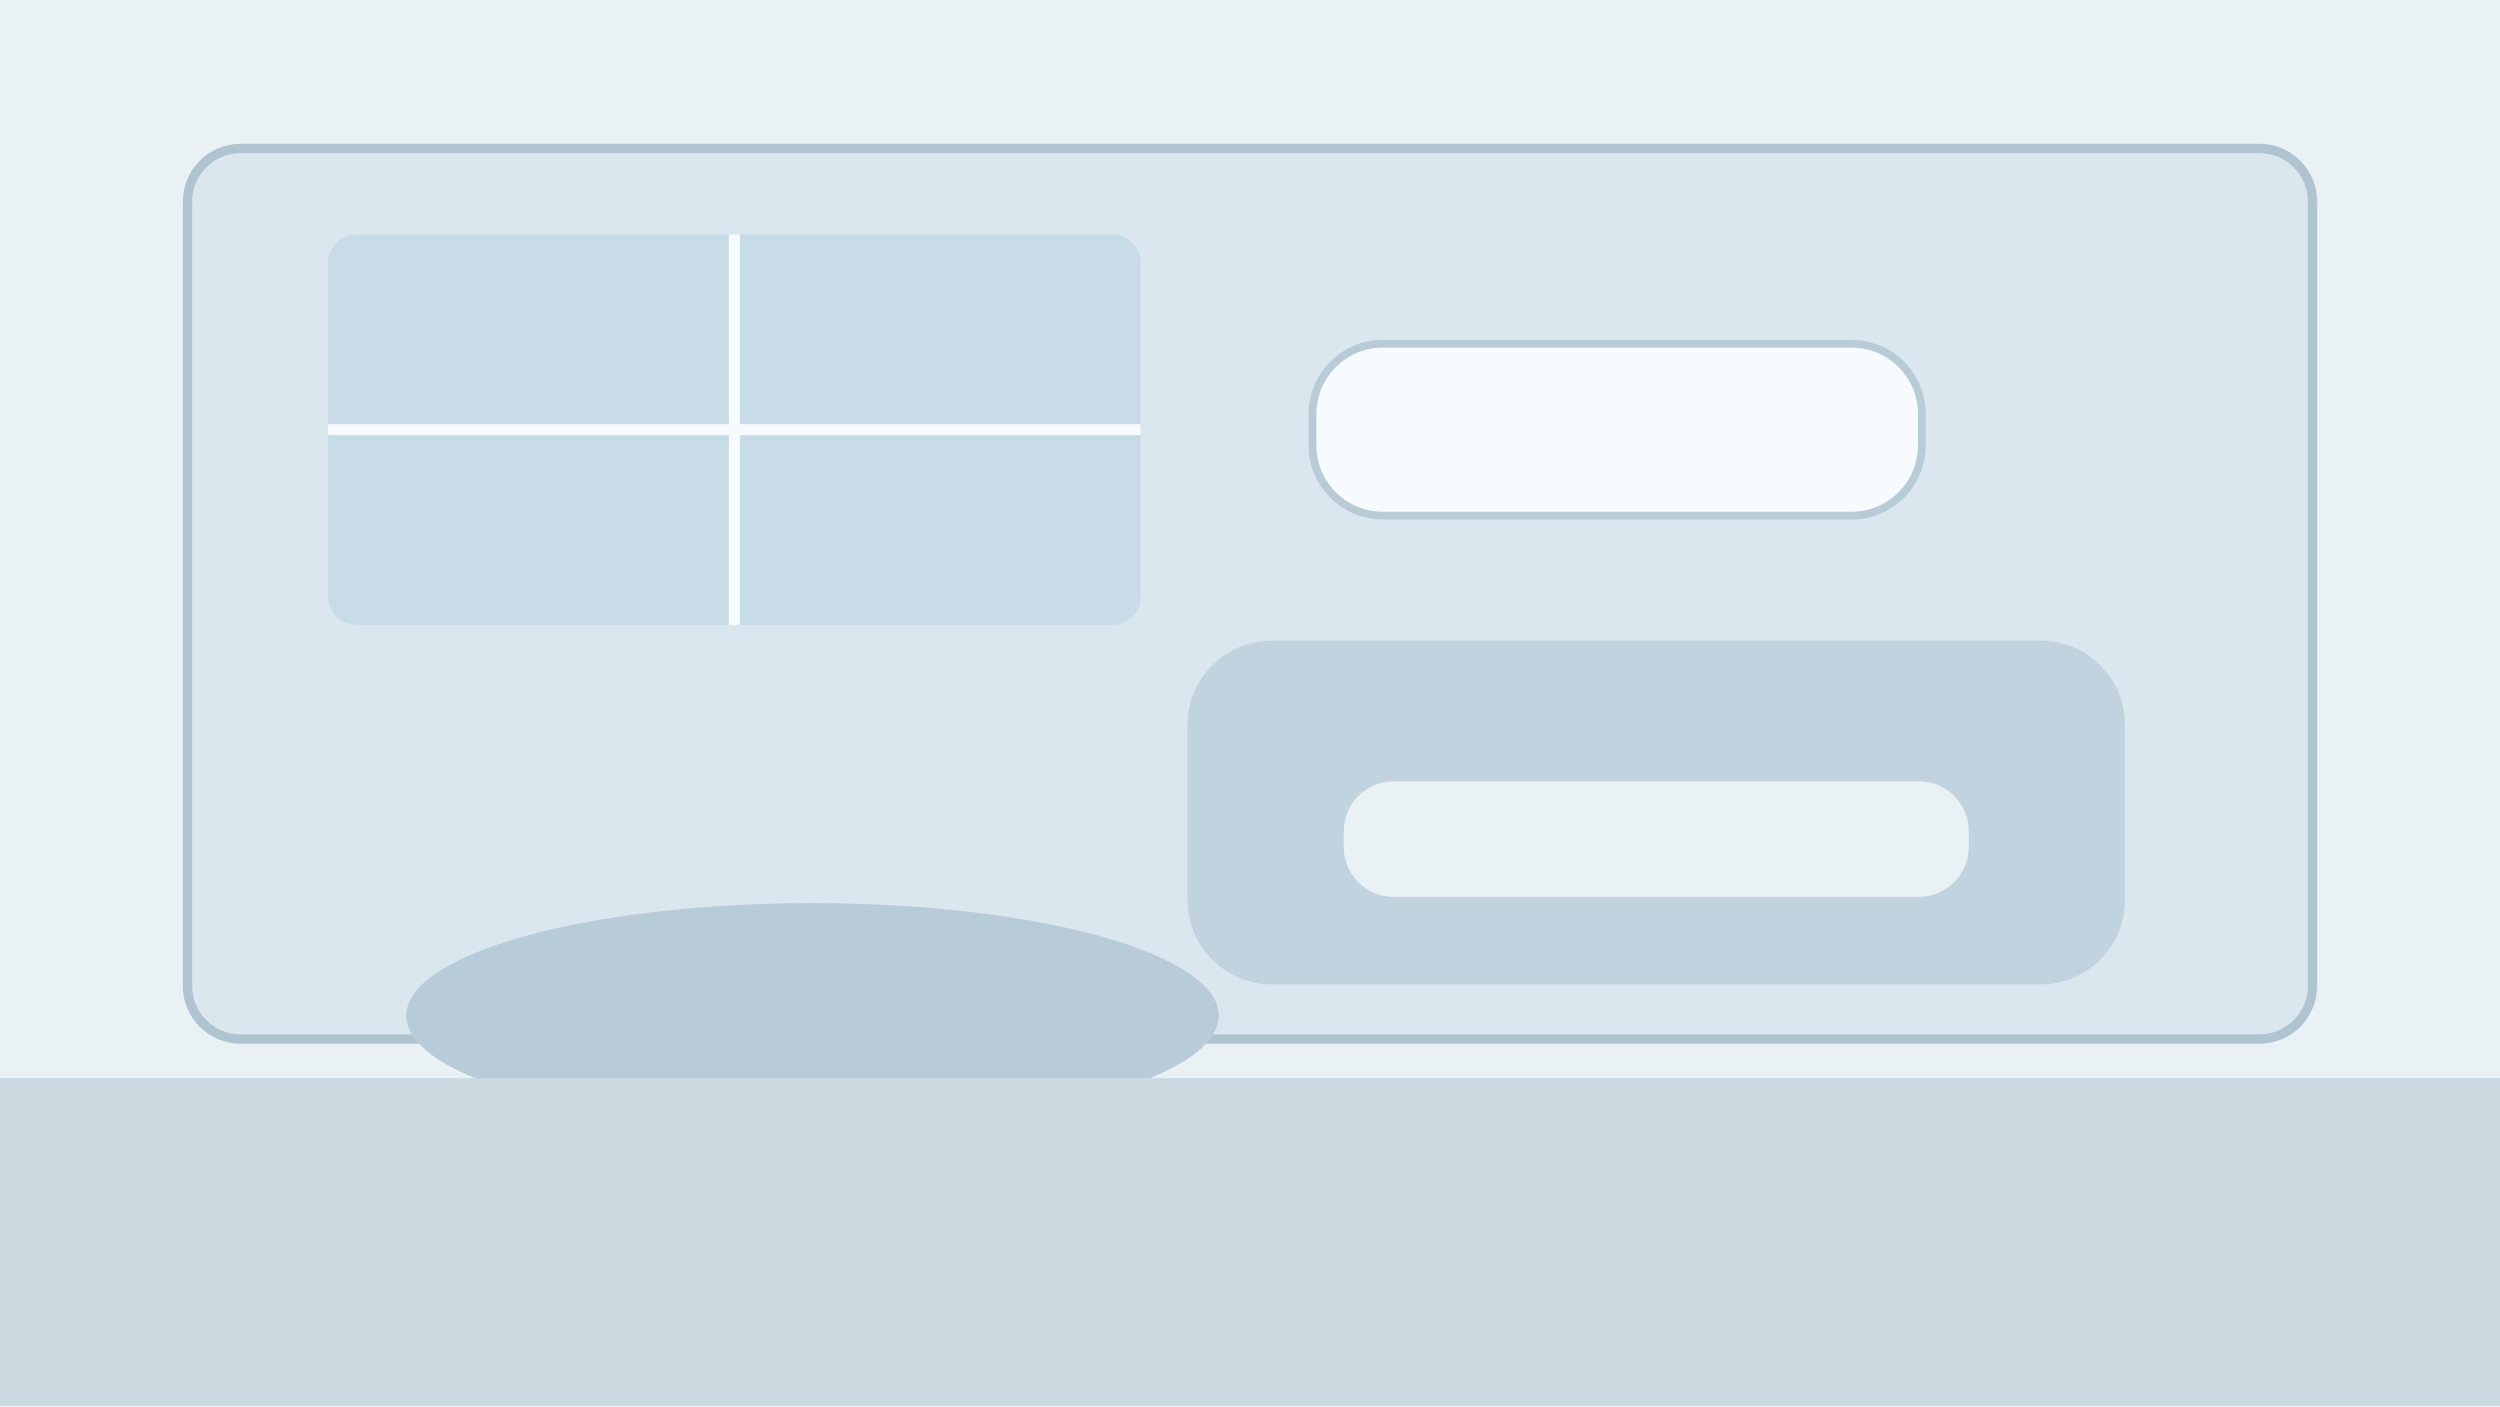
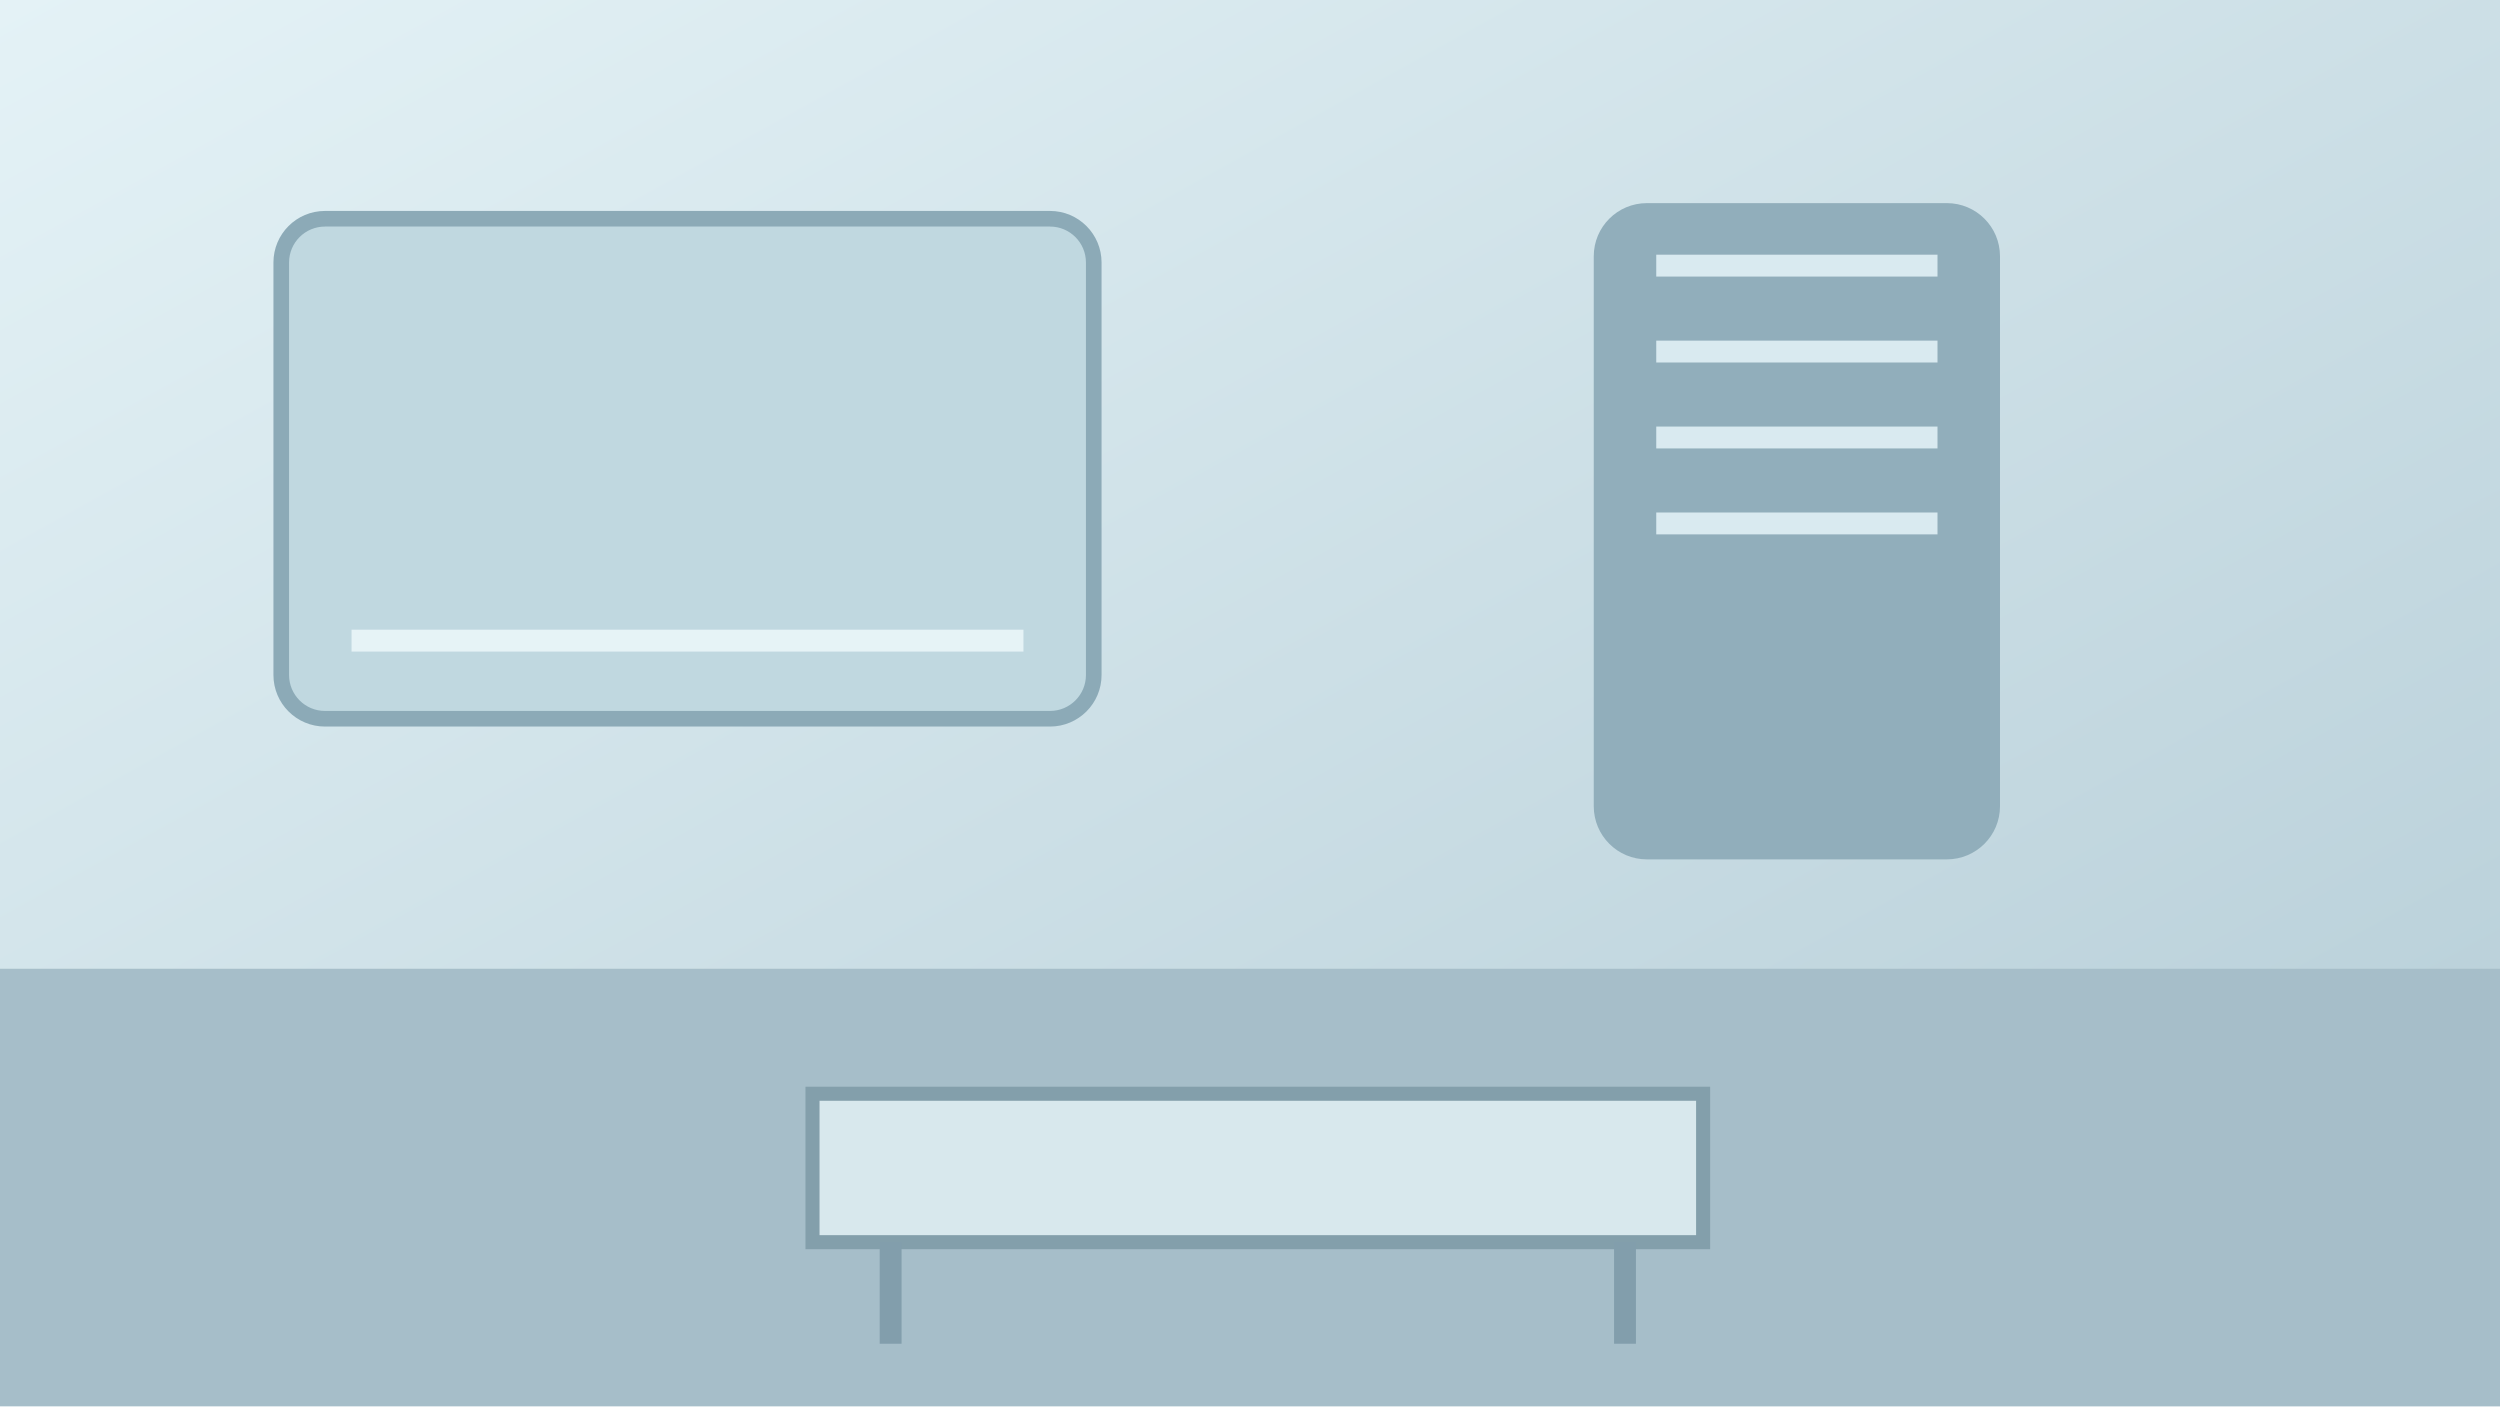
<svg xmlns="http://www.w3.org/2000/svg" viewBox="0 0 1600 900">
-   <rect width="1600" height="900" fill="#e9f1f5" />
-   <rect x="120" y="95" width="1360" height="570" rx="34" fill="#dbe7ee" stroke="#afc4d0" stroke-width="6" />
-   <rect x="210" y="150" width="520" height="250" rx="18" fill="#c8dce7" />
-   <path d="M470 150v250M210 275h520" stroke="#f7fbfd" stroke-width="7" />
-   <rect x="840" y="220" width="390" height="110" rx="45" fill="#f8fbfd" stroke="#b8ccd7" stroke-width="5" />
-   <rect x="760" y="410" width="600" height="220" rx="54" fill="#c0d3de" />
-   <rect x="860" y="500" width="400" height="74" rx="32" fill="#eaf1f5" />
-   <ellipse cx="520" cy="650" rx="260" ry="72" fill="#b7ccd8" />
-   <rect y="690" width="1600" height="210" fill="#cbd9e1" />
+   <defs>
+     <linearGradient id="l" y2="1">
+       <stop stop-color="#e4f2f6" />
+       <stop offset="1" stop-color="#b4ccd6" />
+     </linearGradient>
+   </defs>
+   <rect width="1600" height="900" fill="url(#l)" />
+   <rect y="620" width="1600" height="280" fill="#a6bec9" />
+   <rect x="180" y="140" width="520" height="320" rx="28" fill="#c0d8e0" stroke="#8caab7" stroke-width="10" />
+   <path d="M225 410h430" stroke="#e6f3f6" stroke-width="14" />
+   <rect x="1020" y="130" width="260" height="420" rx="34" fill="#91aebb" />
+   <path d="M1060 170h180M1060 225h180M1060 280h180M1060 335h180" stroke="#d9eaf0" stroke-width="14" />
+   <path d="M520 700h570v95H520z" fill="#d8e8ed" stroke="#839fab" stroke-width="9" />
+   <path d="M570 795v65m470-65v65" stroke="#829eac" stroke-width="14" />
</svg>
